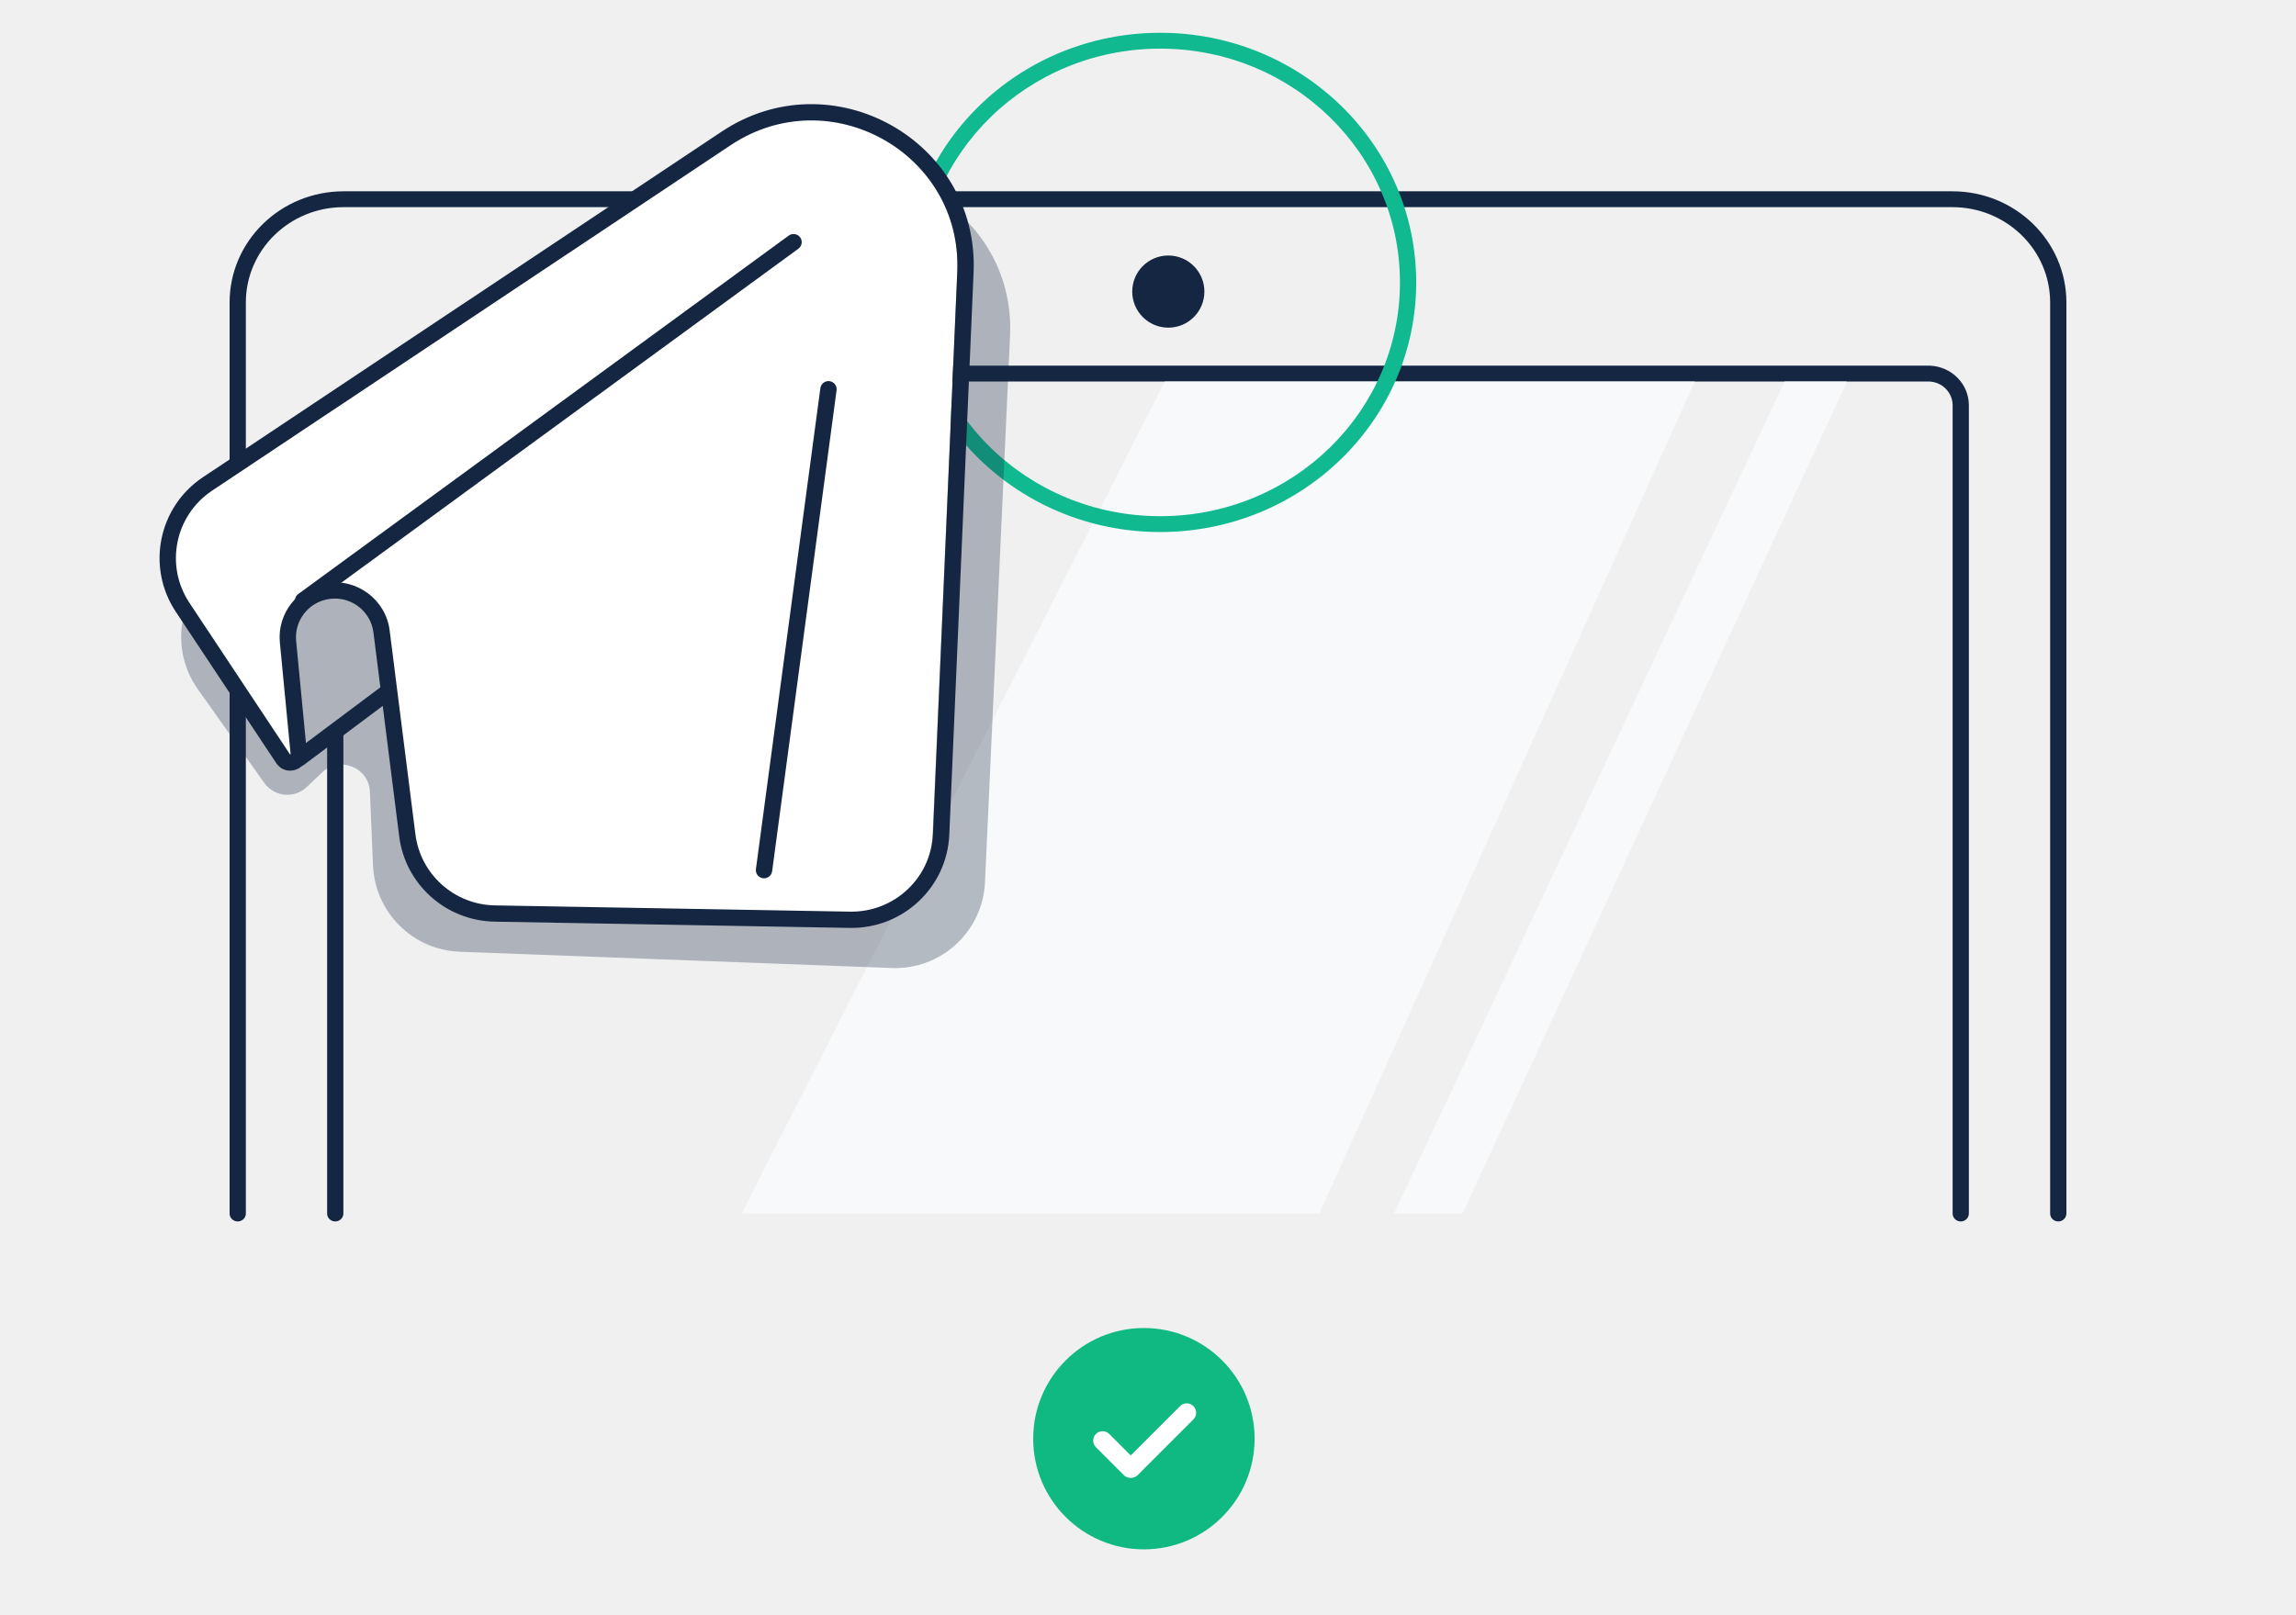
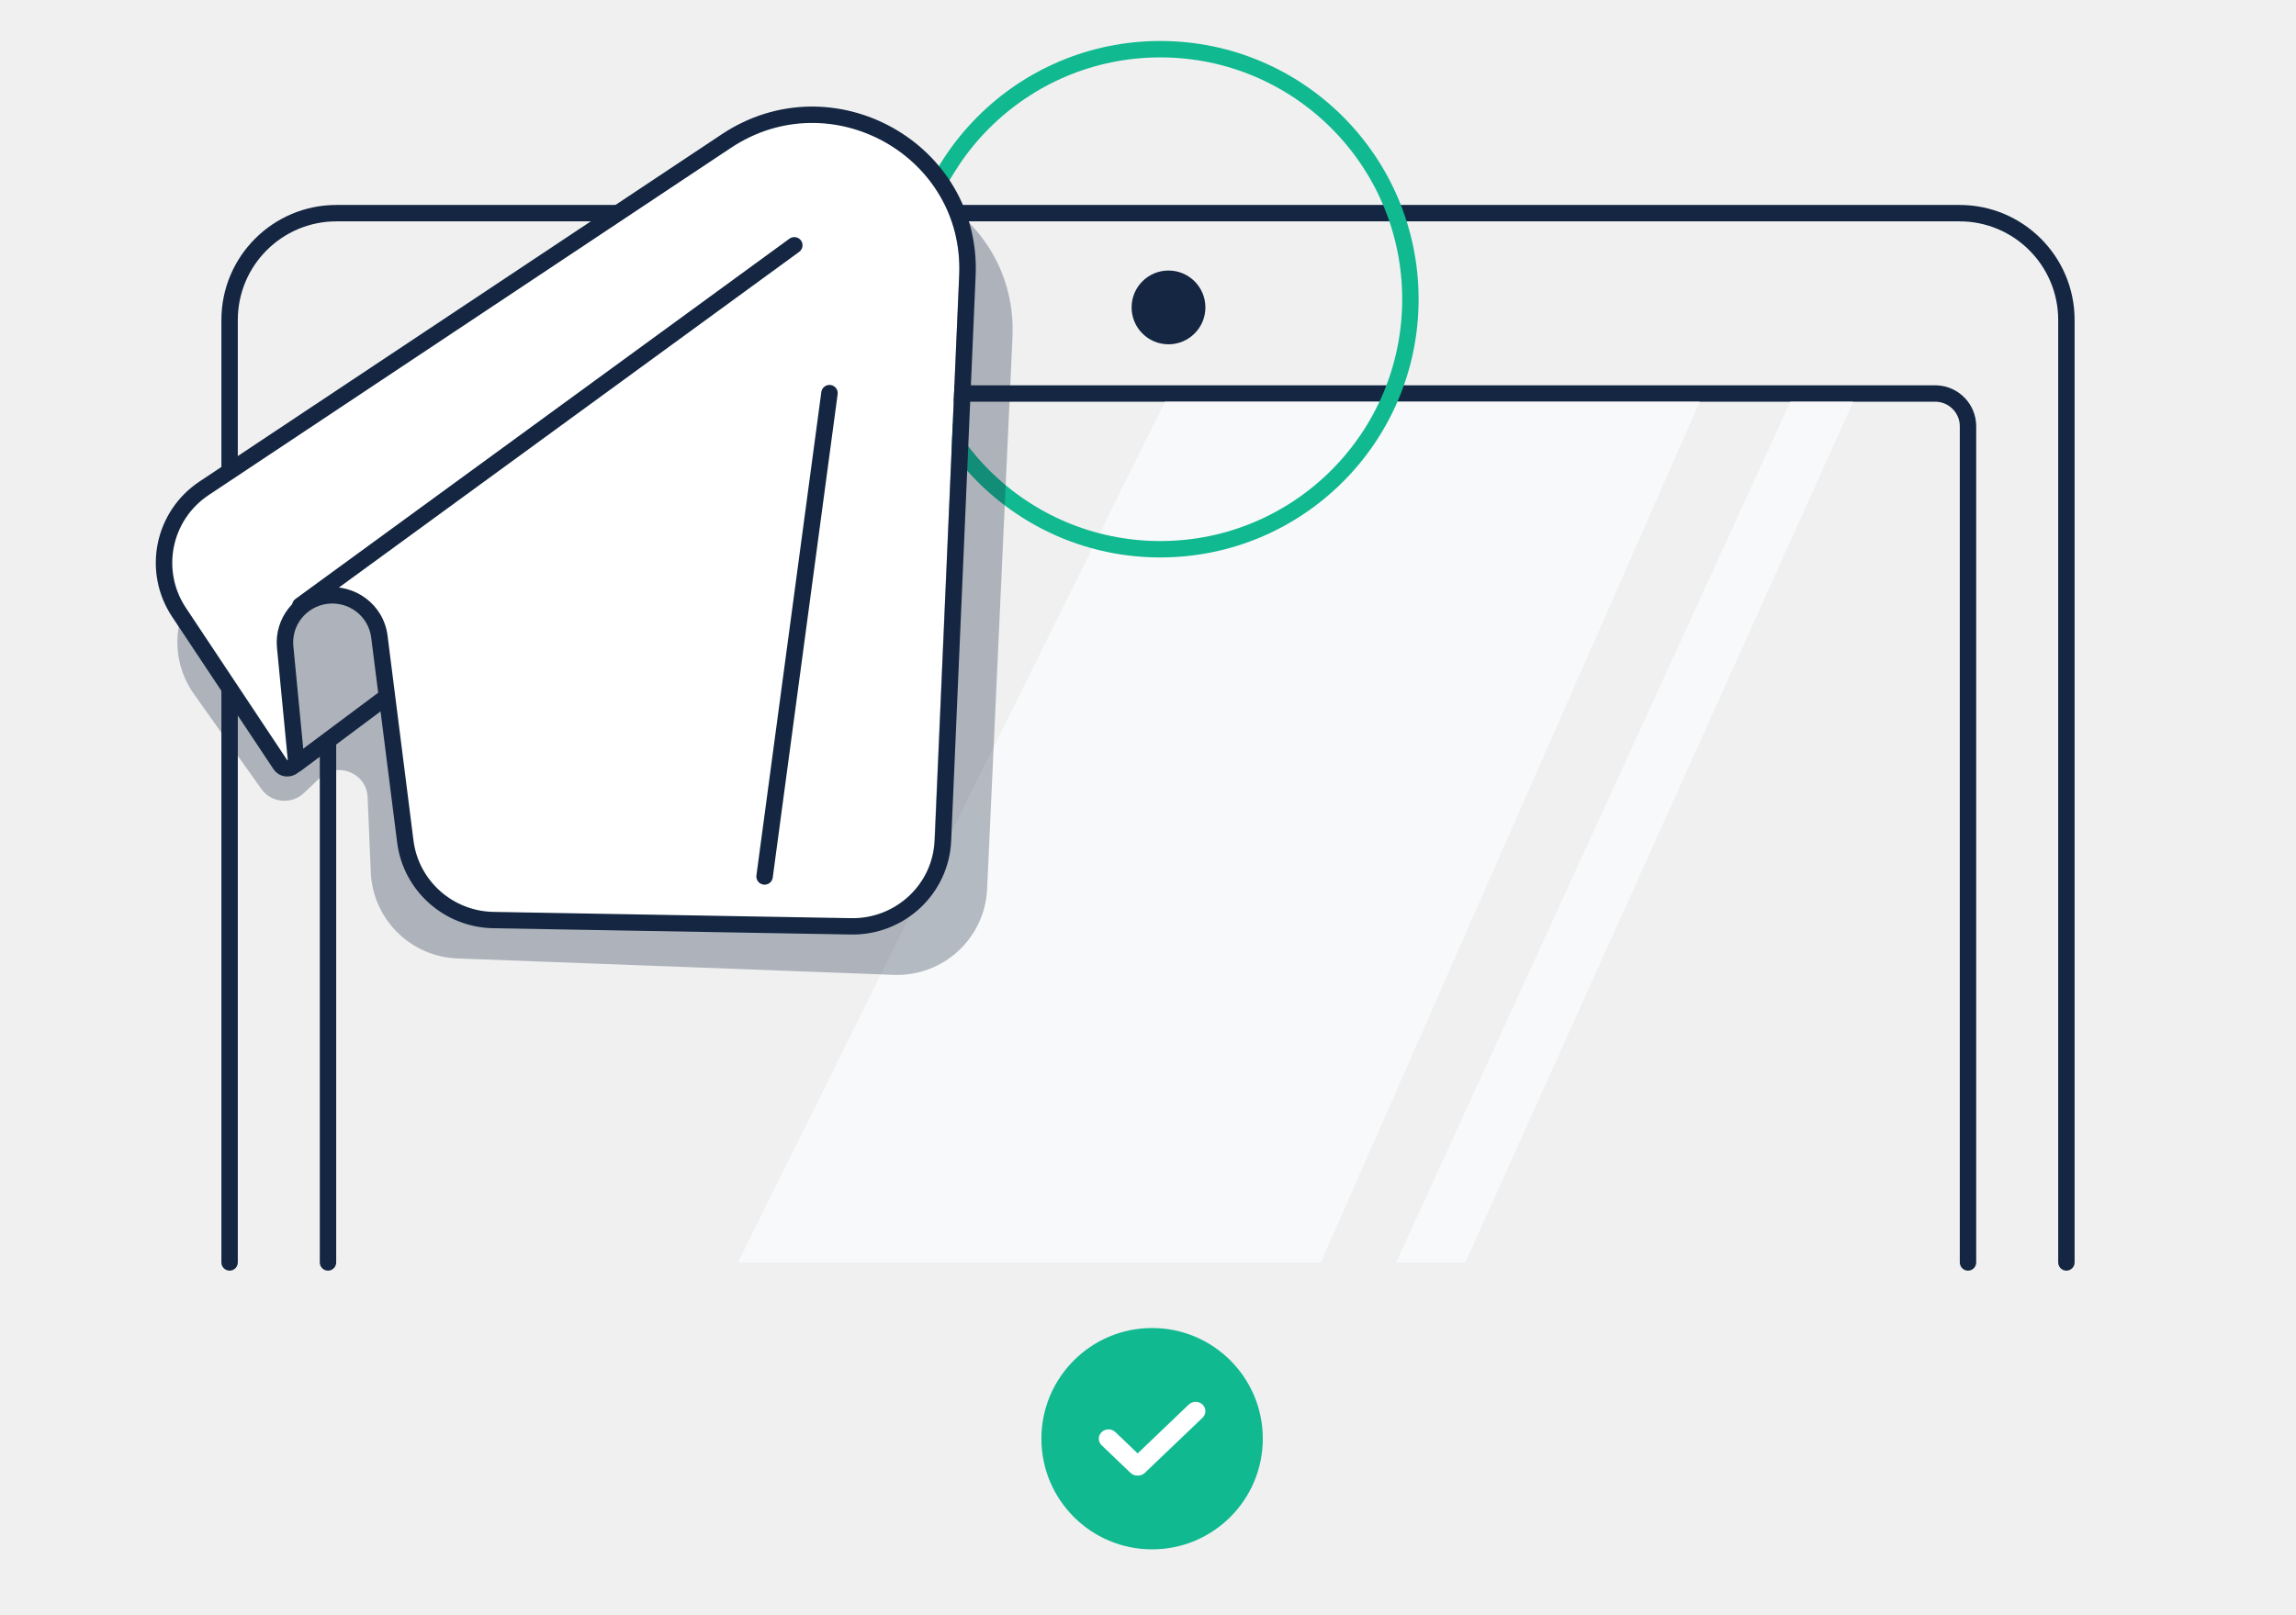
<svg xmlns="http://www.w3.org/2000/svg" width="280" height="197" viewBox="0 0 280 197" fill="none">
-   <g clip-path="url(#clip0_5953_21071)">
-     <path d="M250.018 148.033V36.899C250.018 30.476 244.679 25.27 238.094 25.27H41.906C35.321 25.27 29.983 30.476 29.982 36.899V148.033C29.982 148.567 29.538 149 28.991 149C28.444 149 28 148.567 28 148.033V36.899C28 29.408 34.226 23.336 41.906 23.336H238.094C245.774 23.336 252 29.408 252 36.899V148.033C252 148.567 251.556 149 251.009 149C250.461 149 250.018 148.567 250.018 148.033Z" fill="#142641" />
-     <path d="M39.894 148.033V89.5C39.894 88.966 40.453 88.5 41 88.5C41.547 88.5 41.876 88.966 41.876 89.5V148.033C41.876 148.567 41.432 149 40.885 149C40.337 149 39.894 148.567 39.894 148.033ZM238.124 148.033V49.436C238.124 47.885 236.874 46.618 235.303 46.54L235.15 46.536H46.832C45.189 46.536 43.858 47.835 43.858 49.436V59.435C43.858 59.969 43.414 60.402 42.867 60.402C42.32 60.402 41.876 59.969 41.876 59.435V49.436C41.876 46.767 44.095 44.603 46.832 44.603H235.15L235.405 44.609C238.023 44.739 240.106 46.85 240.106 49.436V148.033C240.106 148.567 239.662 149 239.115 149C238.567 149 238.124 148.567 238.124 148.033Z" fill="#142641" />
-     <path opacity="0.95" d="M142.058 46.536L90.442 148.035H160.888L206.684 46.536H142.058ZM217.648 46.536L169.997 148.036L178.347 148.035L225.239 46.536H217.648Z" fill="#F9FAFB" />
-     <circle cx="142.477" cy="35.569" r="4.4" fill="#142641" />
-     <path d="M170.726 34.45C170.726 18.701 157.635 5.933 141.487 5.933C125.339 5.933 112.248 18.701 112.248 34.45C112.248 50.199 125.339 62.967 141.487 62.967C157.635 62.967 170.726 50.199 170.726 34.45ZM172.708 34.45C172.708 51.267 158.73 64.9 141.487 64.9C124.244 64.9 110.266 51.267 110.266 34.45C110.266 17.633 124.244 4 141.487 4C158.73 4 172.708 17.633 172.708 34.45Z" fill="#10B990" />
-     <path opacity="0.3" d="M108.755 118.085L56.053 116.099C50.332 115.884 45.733 111.3 45.489 105.57L45.108 96.579C44.983 93.619 41.436 92.178 39.291 94.217L37.406 96.008C35.885 97.453 33.437 97.213 32.222 95.499L24.124 84.073C20.527 78.998 21.845 71.951 27.03 68.531L94.023 24.349C106.862 15.88 123.885 25.587 123.179 40.973L120.123 107.613C119.847 113.639 114.774 118.312 108.755 118.085Z" fill="#142641" />
-     <path d="M102.732 112.197L59.894 111.487C54.498 111.398 49.992 107.331 49.326 101.951L46.25 77.091C45.856 73.908 42.929 71.677 39.772 72.153C36.79 72.602 34.678 75.315 34.961 78.331L36.239 91.958C36.34 93.033 34.942 93.527 34.351 92.625L22.238 74.146C18.968 69.159 20.311 62.458 25.245 59.129L87.85 16.901C100.493 8.373 117.416 17.924 116.744 33.209L113.729 101.799C113.47 107.685 108.595 112.294 102.732 112.197Z" fill="white" />
-     <path d="M47.891 83.96C47.56 83.522 46.936 83.434 46.496 83.763L35.856 91.726C35.416 92.055 35.328 92.676 35.658 93.114C35.989 93.551 36.615 93.64 37.054 93.311L47.694 85.348C48.133 85.019 48.222 84.397 47.891 83.96Z" fill="#142641" />
-     <path d="M118.73 33.251C119.426 17.155 101.441 7.103 87.988 16.068L24.758 58.206C19.302 61.841 17.819 69.176 21.437 74.628L33.69 93.094C34.861 94.859 37.623 93.888 37.422 91.784L36.114 78.186C35.874 75.687 37.643 73.438 40.139 73.069C42.77 72.68 45.209 74.521 45.541 77.148L48.684 102.029C49.425 107.893 54.384 112.324 60.323 112.429L103.624 113.192C110.101 113.306 115.489 108.26 115.768 101.819L118.73 33.251ZM35.438 92.001C35.437 92.003 35.428 92.013 35.407 92.02C35.389 92.027 35.376 92.025 35.372 92.025L35.368 92.021C35.365 92.018 35.36 92.012 35.353 92.002L23.1 73.536C20.086 68.994 21.322 62.882 25.866 59.853L89.098 17.715C101.194 9.654 117.364 18.694 116.739 33.166L113.776 101.734C113.544 107.1 109.055 111.303 103.659 111.208L60.358 110.446C55.41 110.359 51.279 106.666 50.662 101.781L47.518 76.901C47.047 73.17 43.583 70.555 39.845 71.108C36.301 71.632 33.789 74.825 34.13 78.374L35.438 91.973C35.439 91.984 35.439 91.992 35.439 91.997L35.438 92.001Z" fill="#142641" />
-     <path d="M97.578 28.952C97.252 28.51 96.628 28.415 96.184 28.739L36.374 72.46C35.931 72.784 35.835 73.405 36.161 73.847C36.487 74.288 37.111 74.382 37.554 74.058L97.365 30.338C97.808 30.014 97.904 29.393 97.578 28.952Z" fill="#142641" />
-     <path d="M102.021 47.609C102.094 47.066 101.711 46.567 101.165 46.495C100.62 46.423 100.119 46.804 100.046 47.347L92.186 106.02C92.113 106.563 92.496 107.062 93.042 107.134C93.587 107.206 94.089 106.825 94.162 106.282L102.021 47.609Z" fill="#142641" />
-     <path d="M139.5 189C146.956 189 153 182.956 153 175.5C153 168.044 146.956 162 139.5 162C132.044 162 126 168.044 126 175.5C126 182.956 132.044 189 139.5 189Z" fill="#10B981" />
-     <path d="M145.536 171.523C145.088 171.075 144.365 171.075 143.916 171.523L137.894 177.546L135.272 174.923C134.823 174.475 134.1 174.475 133.652 174.923C133.203 175.372 133.203 176.095 133.652 176.543L137.047 179.944C137.272 180.168 137.565 180.278 137.857 180.278C137.871 180.278 137.88 180.278 137.894 180.278C137.908 180.278 137.917 180.278 137.931 180.278C138.223 180.278 138.516 180.168 138.741 179.944L145.536 173.148C145.985 172.699 145.985 171.976 145.536 171.528V171.523Z" fill="white" />
+   <g>
+     <path d="M154 175.5C154 182.956 147.956 189 140.5 189C133.045 189 127 182.956 127 175.5C127 168.044 133.045 162 140.5 162C147.956 162 154 168.044 154 175.5Z" fill="#10B990" />
+     <path d="M146.651 171.333C146.541 171.228 146.411 171.144 146.267 171.087C146.123 171.029 145.969 171 145.813 171C145.657 171 145.503 171.029 145.359 171.087C145.215 171.144 145.084 171.228 144.974 171.333L138.74 177.295L136.025 174.699C135.915 174.594 135.784 174.51 135.64 174.453C135.496 174.395 135.342 174.366 135.186 174.366C135.031 174.366 134.876 174.395 134.732 174.453C134.589 174.51 134.458 174.594 134.348 174.699C134.238 174.804 134.15 174.929 134.09 175.067C134.031 175.204 134 175.352 134 175.501C134 175.65 134.031 175.798 134.09 175.935C134.15 176.073 134.238 176.198 134.348 176.303L137.864 179.669C138.095 179.891 138.399 180 138.702 180H138.777C139.081 180 139.384 179.891 139.616 179.669L146.651 172.942C146.762 172.837 146.85 172.712 146.909 172.574C146.969 172.437 147 172.289 147 172.14C147 171.991 146.969 171.843 146.909 171.706C146.85 171.568 146.762 171.443 146.651 171.338V171.333Z" fill="white" />
+     <path d="M251 154V39.033C251 32.389 245.614 27.003 238.97 27.002H41.03C34.386 27.003 29 32.389 29 39.033V154C29 154.552 28.552 155 28 155C27.448 155 27 154.552 27 154V39.033C27 31.284 33.282 25.003 41.03 25.002H238.97C246.718 25.003 253 31.284 253 39.033V154C253 154.552 252.552 155 252 155C251.448 155 251 154.552 251 154Z" fill="#142641" />
+     <path d="M39 154V90.502C39 89.95 39.448 89.502 40 89.502C40.552 89.502 41 89.95 41 90.502V154C41 154.552 40.552 155 40 155C39.448 155 39 154.552 39 154ZM239 154V52.002C239 50.397 237.739 49.087 236.154 49.006L236 49.002H46C44.343 49.002 43 50.346 43 52.002V62.346C43 62.898 42.552 63.346 42 63.346C41.448 63.346 41 62.898 41 62.346V52.002C41 49.241 43.239 47.002 46 47.002H236L236.257 47.009C238.899 47.143 241 49.327 241 52.002V154C241 154.552 240.552 155 240 155C239.448 155 239 154.552 239 154Z" fill="#142641" />
+     <path opacity="0.95" d="M142.077 49.002L90 154.002H161.075L207.28 49.002H142.077ZM218.342 49.002L170.265 154.002L178.689 154.002L226 49.002H218.342Z" fill="#F9FAFB" />
+     <circle cx="142.5" cy="37.5" r="4.5" fill="#142641" />
+     <path d="M171 36.5C171 20.208 157.792 7 141.5 7C125.208 7 112 20.208 112 36.5C112 52.792 125.208 66 141.5 66C157.792 66 171 52.792 171 36.5ZM173 36.5C173 53.897 158.897 68 141.5 68C124.103 68 110 53.897 110 36.5C110 19.103 124.103 5 141.5 5C158.897 5 173 19.103 173 36.5Z" fill="#10B990" />
+     <path opacity="0.3" d="M108.994 118.919L55.782 116.918C50.06 116.703 45.462 112.128 45.219 106.407L44.83 97.249C44.705 94.292 41.158 92.856 39.01 94.892L37.057 96.745C35.534 98.189 33.085 97.95 31.87 96.239L23.661 84.679C20.06 79.608 21.383 72.561 26.578 69.142L94.307 24.565C107.158 16.107 124.179 25.792 123.473 41.16L120.38 108.446C120.103 114.47 115.021 119.145 108.994 118.919Z" fill="#142641" />
+     <path d="M102.868 112.998L59.724 112.285C54.29 112.195 49.752 108.108 49.081 102.701L45.983 77.715C45.587 74.515 42.639 72.273 39.459 72.751C36.455 73.203 34.328 75.929 34.613 78.96L35.901 92.657C36.003 93.737 34.595 94.233 33.999 93.327L21.799 74.755C18.507 69.743 19.859 63.007 24.828 59.661L87.88 17.219C100.614 8.647 117.657 18.247 116.98 33.609L113.944 102.547C113.683 108.463 108.773 113.096 102.868 112.998Z" fill="white" />
+     <path d="M47.635 84.618C47.302 84.178 46.673 84.089 46.23 84.42L35.514 92.423C35.071 92.754 34.982 93.379 35.315 93.818C35.648 94.258 36.278 94.347 36.721 94.016L47.436 86.013C47.879 85.682 47.968 85.058 47.635 84.618Z" fill="#142641" />
+     <path d="M118.98 33.652C119.681 17.474 101.567 7.371 88.019 16.381L24.337 58.733C18.842 62.387 17.349 69.759 20.992 75.238L33.333 93.799C34.512 95.572 37.294 94.597 37.091 92.482L35.774 78.815C35.532 76.303 37.314 74.043 39.827 73.671C42.478 73.281 44.934 75.132 45.268 77.772L48.434 102.779C49.18 108.673 54.175 113.126 60.156 113.231L103.766 113.998C110.29 114.113 115.716 109.041 115.997 102.568L118.98 33.652ZM35.093 92.7C35.092 92.702 35.083 92.712 35.062 92.719C35.043 92.726 35.031 92.724 35.027 92.724L35.023 92.72C35.02 92.717 35.014 92.711 35.008 92.701L22.667 74.141C19.631 69.576 20.876 63.433 25.453 60.389L89.136 18.037C101.319 9.935 117.605 19.02 116.975 33.566L113.991 102.483C113.757 107.876 109.236 112.1 103.801 112.004L60.191 111.239C55.208 111.151 51.047 107.44 50.425 102.529L47.26 77.523C46.785 73.773 43.296 71.145 39.532 71.701C35.962 72.228 33.433 75.437 33.776 79.004L35.093 92.672C35.094 92.683 35.094 92.691 35.094 92.696L35.093 92.7Z" fill="#142641" />
+     <path d="M97.677 29.331C97.349 28.887 96.72 28.791 96.273 29.117L36.036 73.059C35.589 73.385 35.493 74.01 35.821 74.453C36.149 74.897 36.778 74.991 37.224 74.666L97.462 30.724C97.909 30.398 98.005 29.774 97.677 29.331Z" fill="#142641" />
+     <path d="M102.152 48.083C102.225 47.537 101.839 47.036 101.29 46.963C100.741 46.89 100.236 47.274 100.163 47.819L92.246 106.791C92.173 107.336 92.559 107.837 93.108 107.91C93.658 107.982 94.163 107.6 94.236 107.054L102.152 48.083Z" fill="#142641" />
  </g>
-   <defs>
-     <clipPath id="clip0_5953_21071">
-       <rect width="280" height="197" fill="white" />
-     </clipPath>
-   </defs>
</svg>
